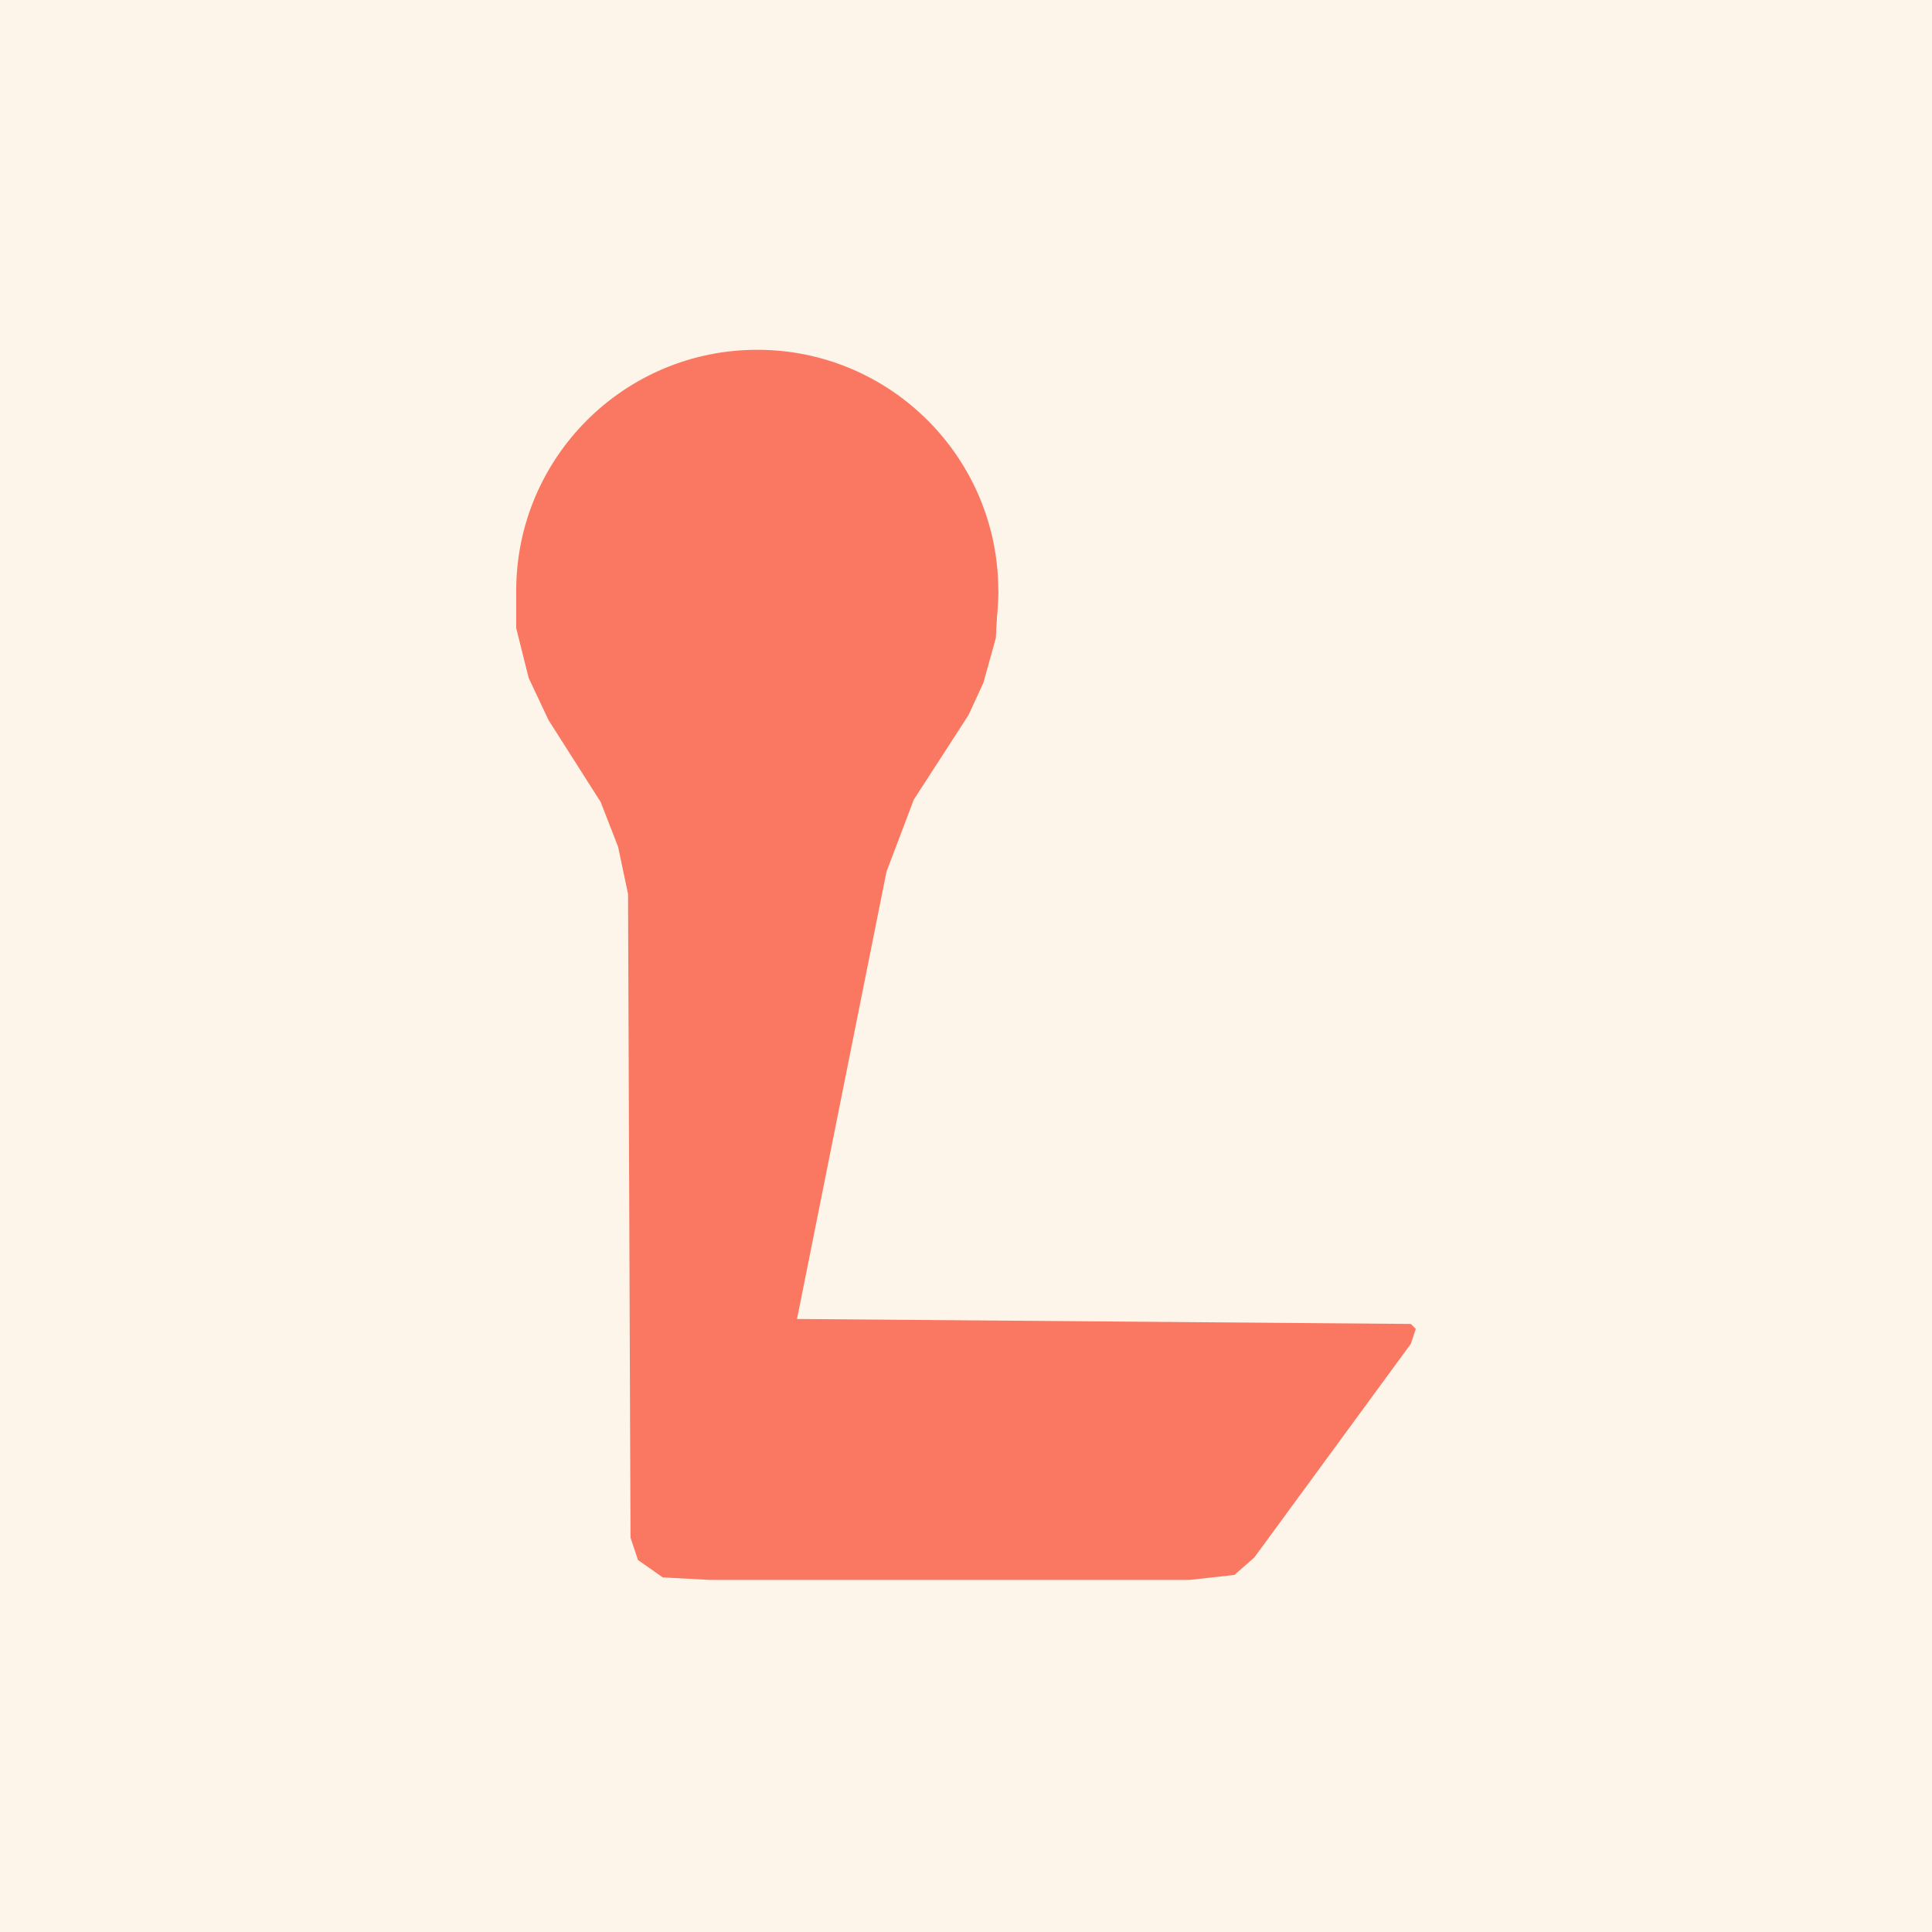
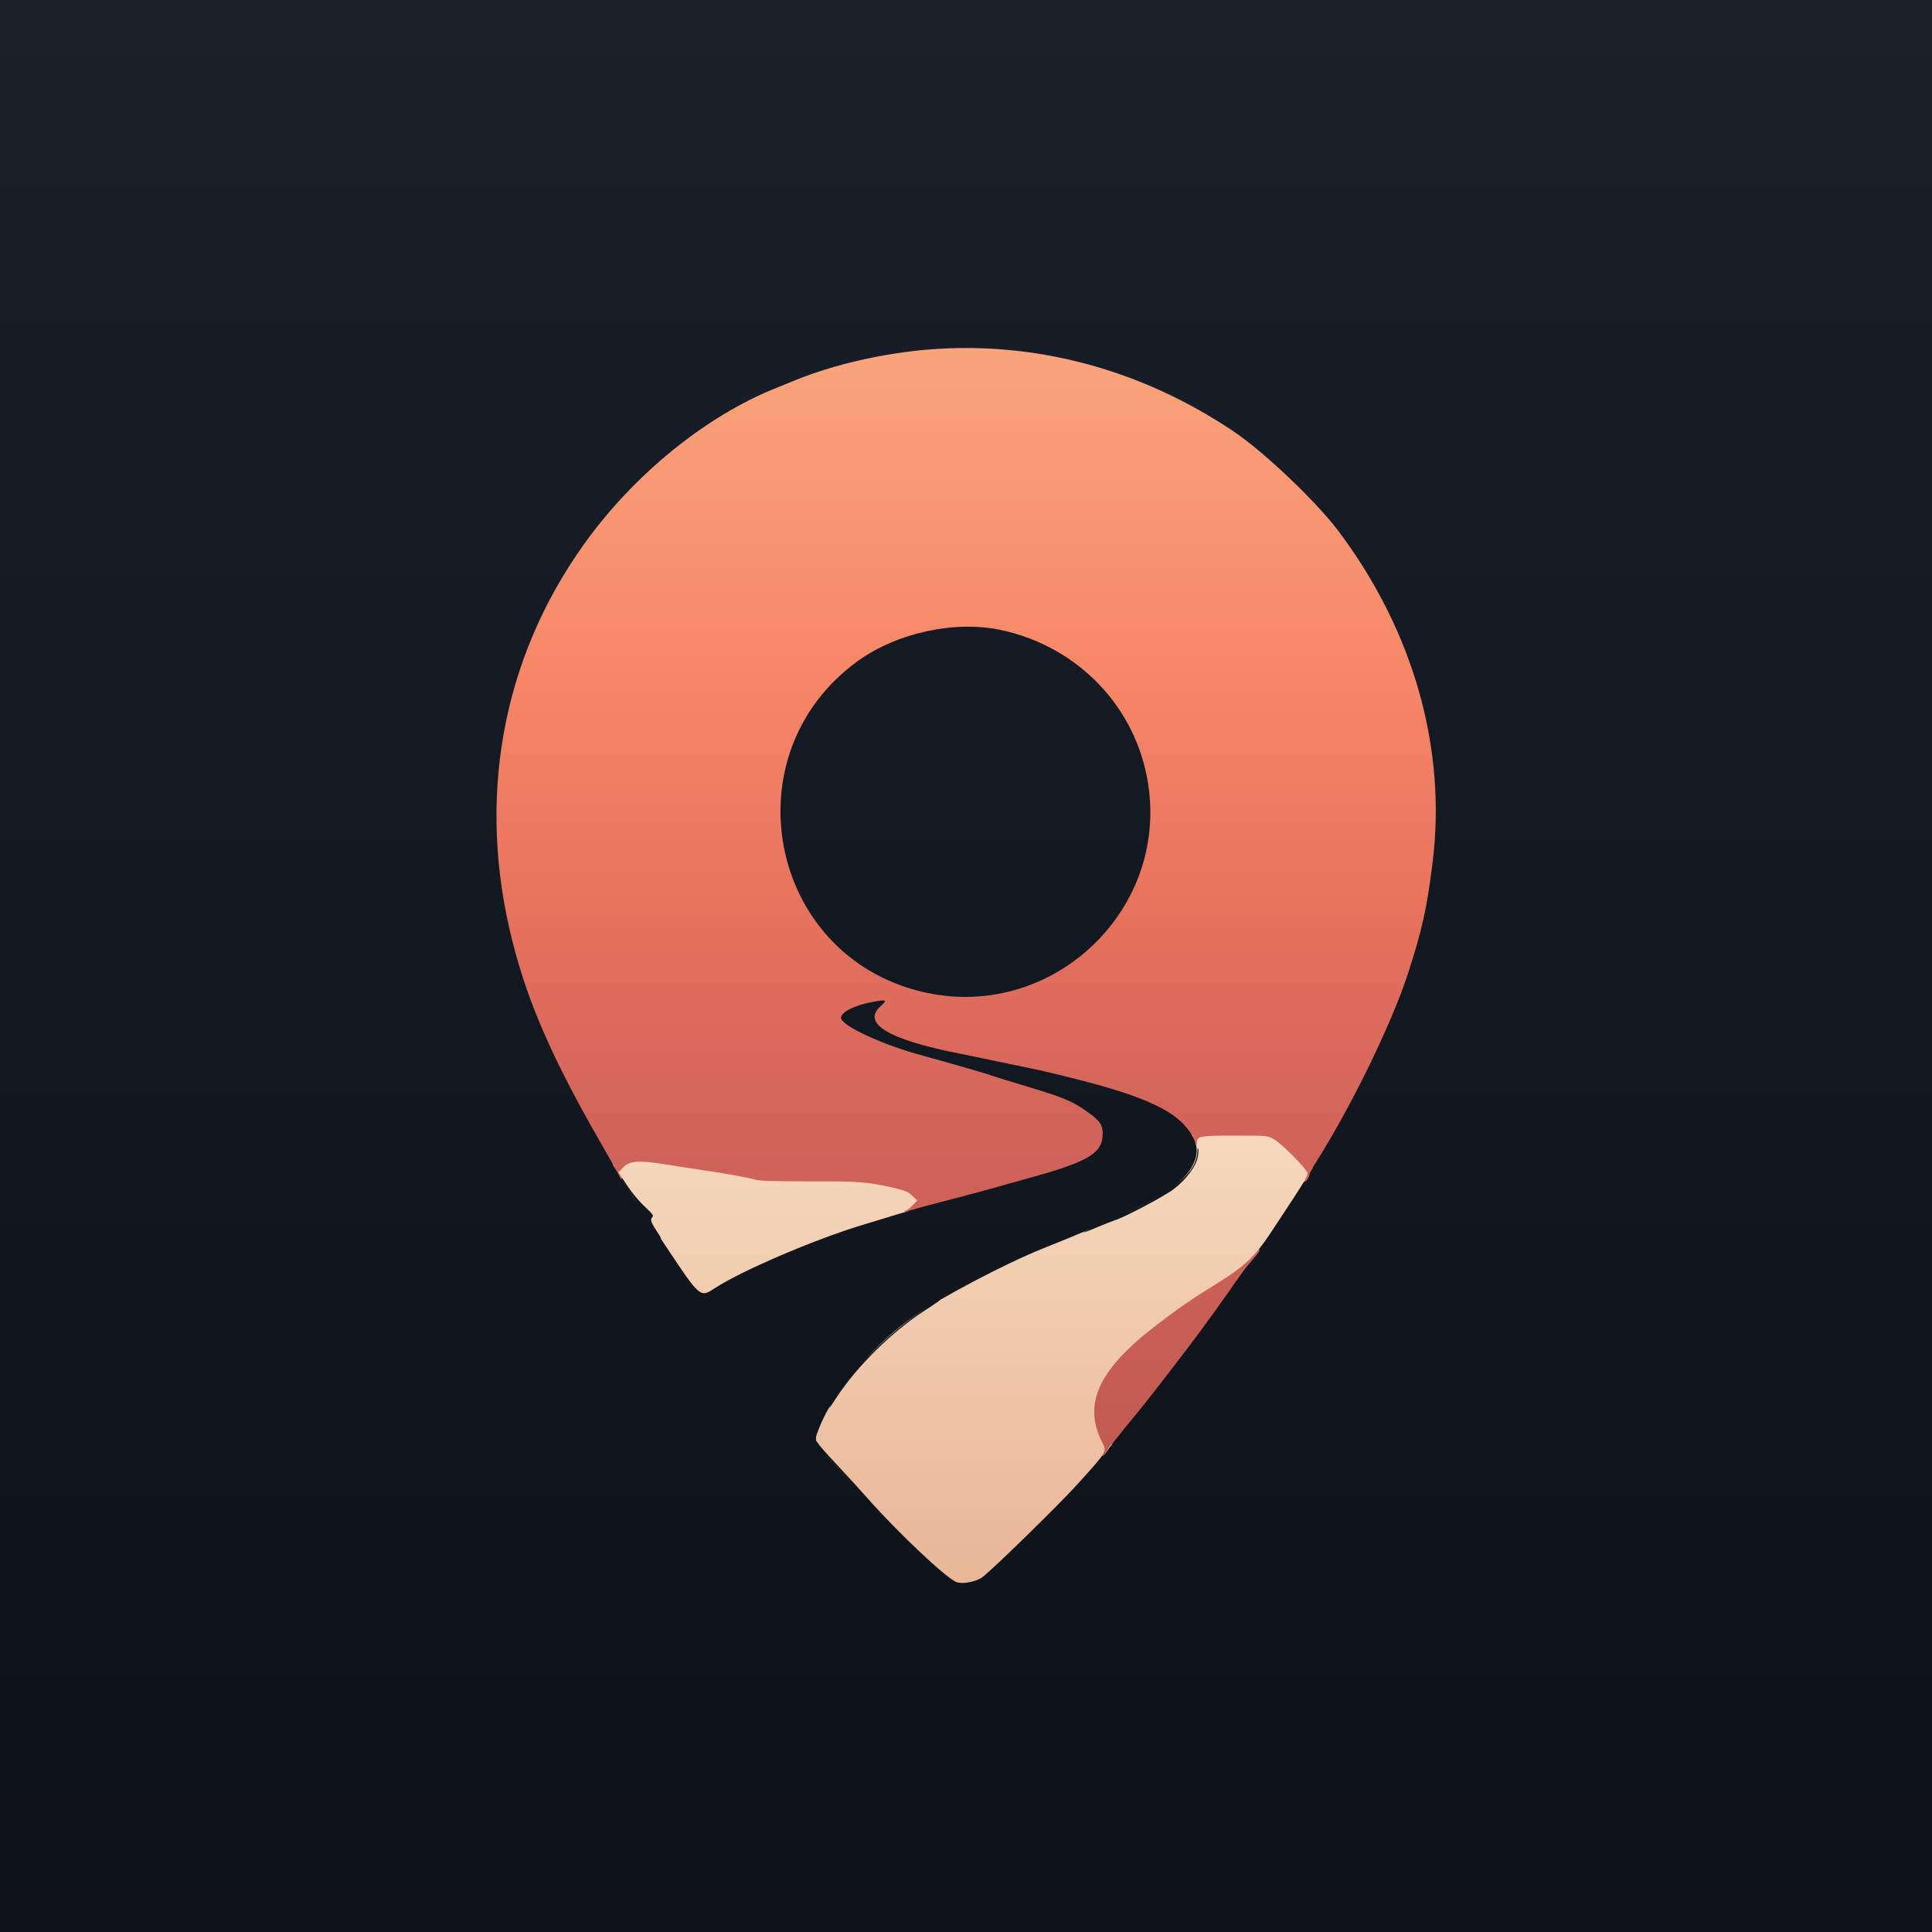
<svg xmlns="http://www.w3.org/2000/svg" viewBox="0 0 1024 1024" role="img" aria-label="Loci">
-   <rect width="1024" height="1024" fill="#FDF5EA" />
-   <g fill="#FA7862" transform="translate(273.6 185.4) scale(1.31714)">
-     <circle cx="97" cy="97" r="97" />
-     <path d="M194 97 L193 116 L188 134 L182 147 L160 181 L149 210 L113 390 L360 392 L362 394 L360 400 L297 486 L289 493 L271 495 L78 495 L59 494 L49 487 L46 478 L45 219 L41 200 L34 182 L13 149 L5 132 L0 112 L0 97 Z" />
+   <defs>
+     <linearGradient id="loci-pin" x1="0" y1="0" x2="0" y2="1">
+       <stop offset="0" stop-color="#F9A47C" />
+       <stop offset=".3" stop-color="#F68667" />
+       <stop offset=".5" stop-color="#E8735D" />
+       <stop offset=".7" stop-color="#D2645A" />
+       <stop offset="1" stop-color="#C25A52" />
+     </linearGradient>
+     <linearGradient id="loci-sand" x1="0" y1="0" x2="0" y2="1">
+       <stop offset="0" stop-color="#F6D8BC" />
+       <stop offset="1" stop-color="#E9B597" />
+     </linearGradient>
+     <clipPath id="loci-clip">
+       <path d="M328.5 1.1c-34.5 2.8-72.4 11.5-101.5 23.4-3.6 1.5-9.7 4-13.5 5.5-54.2 21.4-109.7 66.6-147.6 120-62.1 87.4-81.1 193.3-53.9 301 11.7 46.7 30.7 90 66.9 153 5.2 9.1 11.1 19.4 13.1 23 3 5.5 7.8 12.9 20 31 0.9 1.4 8.3 12.4 16.3 24.5 26.8 40.3 26.4 39.9 37.8 32.5 20-13.1 75-36.7 111.4-47.8 40.6-12.4 56-16.9 70-20.2 7.2-1.7 18.2-4.6 24.5-6.5 6.3-1.8 19.2-5.4 28.5-7.9 42.9-11.8 53.4-16.6 58.6-26.7 4.6-9.1 2.1-16.4-8.1-23.8-12.5-9.1-18.3-11.6-46.4-20.1-14.8-4.4-27.2-8.3-27.6-8.5-1.1-0.7-38.2-11.4-52.1-15.1-30.6-8.1-62.9-23-62.9-29 0-4.3 10.2-9.5 23.6-12 11.1-2.1 11.9-1.7 6.5 3.2-14.5 13 5.8 25.3 59.4 35.9 6.6 1.3 19.7 4 29 6 9.4 1.9 21.3 4.4 26.5 5.5 18.4 3.7 56.7 13.8 73.8 19.5 38.9 13 58.2 33 49.8 51.8-8.3 18.8-32.5 32.5-115.6 65.8-27.4 11-75.3 36.1-96.6 50.7-31 21.2-62.1 57.5-72.9 85.3-4.7 12-6.3 9.5 26.1 44.1 9.9 10.6 23.5 25.4 30.1 32.8 12.3 13.8 32 32.4 41.2 38.8 9.7 6.7 21.6 5.3 33.4-4 16.7-13.1 79.1-79.6 87.5-93.2 1.5-2.4 9-12 16.6-21.3 7.7-9.2 19.3-23.8 25.8-32.3 6.5-8.5 14.8-19.3 18.4-24 9.6-12.4 31.2-42.1 37.7-52 3.1-4.7 8.4-11.7 11.7-15.5 9.2-10.5 42.6-60.6 44.5-66.6 0.4-1.2 2.2-4.5 4-7.3 26.9-42.3 58.2-106.3 70.8-145.1 10.6-32.6 14.4-49.5 18.7-84.5 10.7-86.6-14.6-175.7-71.4-251.5-17.1-22.8-56.4-60.2-80.1-76.2-70.1-47.1-150.7-68.8-232-62.2Zm55.5 213.4c58.6 12.7 102.6 58.8 111.6 117 15.2 98.4-75.5 181.5-172.4 158-117-28.3-146.2-181.3-48-251.8 29.8-21.3 73.9-30.8 108.8-23.2Z" />
+     </clipPath>
+     <linearGradient id="loci-ground" x1="0" y1="0" x2="0" y2="1">
+       <stop offset="0" stop-color="#18202A" />
+       <stop offset="1" stop-color="#0D1117" />
+     </linearGradient>
+   </defs>
+   <rect width="1024" height="1024" fill="url(#loci-ground)" />
+   <g transform="translate(263.2 184.5) scale(0.69681)">
+     <path fill="url(#loci-pin)" d="M328.5 1.1c-34.5 2.8-72.4 11.5-101.5 23.4-3.6 1.5-9.7 4-13.5 5.5-54.2 21.4-109.7 66.6-147.6 120-62.1 87.4-81.1 193.3-53.9 301 11.7 46.7 30.8 90.3 66.9 153 5.2 9.1 10.9 19.1 12.7 22.4l3.1 5.8 2.9-3.6c3.6-4.4 11.1-4.9 30.9-1.7 6.6 1.1 18.5 2.9 26.5 4.1 19.8 2.9 35.9 5.8 41.7 7.5 3.7 1 12.9 1.3 41.3 1.3 38.5-0.1 46 0.5 65.5 5.3 11.8 2.9 11.3 2.5 7 6.9-5.1 5.2-3 6.2 6.9 3.1 3.9-1.2 15.7-4.3 26.1-7 10.5-2.7 24.6-6.5 31.5-8.4 6.9-2 19.3-5.4 27.5-7.7 47.9-13.1 58.5-19.4 58.5-34.5 0-6.5-2-9.6-10-15.4-12.5-9.1-18.3-11.6-46.4-20.1-14.8-4.4-27.2-8.3-27.6-8.5-1.1-0.7-38.2-11.4-52.1-15.1-30.6-8.1-62.9-23-62.9-29 0-4.3 10.2-9.5 23.6-12 11.1-2.1 11.9-1.7 6.5 3.2-14.5 13 5.8 25.3 59.4 35.9 6.6 1.3 19.7 4 29 6 9.4 1.9 21.3 4.4 26.5 5.5 5.2 1 20.1 4.5 33 7.8 61.8 15.6 84.6 28.1 92.4 50.6 0.6 1.7 0.8 1.8 2.4 0.2 3.1-2.7 49.7-2.4 55.2 0.4 8.4 4.3 21.6 18.6 20.6 22.5-0.4 1.5 0.1 2.8 1.5 4.1 2.3 2.1 5.1-0.3 6.4-5.4 0.3-1.2 2-4.6 3.9-7.5 27-42.4 58.3-106.3 70.9-145.2 10.6-32.6 14.4-49.5 18.7-84.5 10.7-86.6-14.6-175.7-71.4-251.5-17.1-22.8-56.4-60.2-80.1-76.2-70.1-47.1-150.7-68.8-232-62.2Zm55.5 213.4c58.6 12.7 102.6 58.8 111.6 117 15.2 98.4-75.5 181.5-172.4 158-117-28.3-146.2-181.3-48-251.8 29.8-21.3 73.9-30.8 108.8-23.2ZM571.4 688.8c-3.4 3.2-12.6 9.7-20.4 14.7-7.8 4.9-17.6 11.2-21.8 13.9-35.6 22.7-67.6 53.2-77 73.4-4.1 8.7-4 26.8 0.1 36.2 1.6 3.6 3.4 7.9 4.1 9.6 2.7 7.2 4.6 7.8 7.8 2.5 1.3-2.2 8.6-11.5 16.2-20.8 7.7-9.2 19.3-23.8 25.8-32.3 6.5-8.5 14.8-19.3 18.4-24 9.4-12.1 31.1-42.1 37.3-51.5 3-4.4 7.4-10.4 10-13.4 9.5-11 9.3-10.7 7.3-12.4-1.6-1.4-2.2-1-7.8 4.1Z" />
+     <path fill="url(#loci-sand)" clip-path="url(#loci-clip)" d="M525.3 600.3c-2.6 2.8-2.9 3.6-2.1 6.2 2.7 9.1-2.7 19.7-14.1 27.3-7 4.8-33.3 18-39.1 19.7-1.4 0.4-9.2 3.6-17.5 7-8.2 3.5-20.2 8.4-26.5 10.8-46.3 18.1-96 45.1-119.8 65.1-36.1 30.3-62.7 63.3-71.3 88.4-2.4 7.1-2.2 7.5 13.7 24.2 7 7.4 17.7 19.1 23.7 26 13.4 15.2 57.4 59 67.5 67.1 10.6 8.6 18.4 9.5 29 3.3 4.8-2.8 67.3-63.4 79.6-77.2 24.6-27.6 25.6-28.9 23.4-33.7-1.7-3.8-4-2.3-8.6 5.8-6.7 11.7-70.3 79.5-86.9 92.5-11.8 9.3-23.7 10.7-33.4 4-9.2-6.4-28.9-25-41.2-38.8-6.6-7.4-20.2-22.2-30.1-32.8-23.9-25.6-28.6-31-28.6-33 0-1.1 0.6-0.7 1.8 1.3 1.1 1.7 7.4 8.8 14.1 15.9 6.7 7.1 17.2 18.6 23.3 25.5 23.7 26.8 61.1 62 68.1 63.9 4.8 1.3 13-0.2 18.5-3.4 5.1-3 59.3-55.9 73.3-71.5 22.8-25.3 22.2-24.4 18.5-31.7-15-29.7-2.4-56.1 43.5-90.7 17.6-13.4 20.6-15.4 47-32 17.7-11.1 26.5-19.5 37-35.5 32.1-48.6 29.9-44.8 27.4-48.6-3.6-5.5-19.1-20.7-24-23.5-5-2.9-5-2.9-30.1-2.9-27.4 0-29.4 0.4-28.6 6.4 0.1 1.1-0.7-0.1-1.7-2.8-2.6-6.2-2.2-6.1-5.8-2.3Zm8.2 14.3c-1.1 7.3-8.9 17.9-18.7 25.3-7.5 5.6-37.8 21.6-44.8 23.6-1.4 0.4-7.2 2.7-12.9 5.1-5.7 2.5-10.6 4.3-10.8 4.1-0.1-0.2 7.9-3.9 17.9-8.2 48.3-20.6 68.5-36.3 68.9-53.8 0-1.8 0.3-2.6 0.6-1.9 0.3 0.7 0.2 3.3-0.2 5.8Zm-197 110.2c-0.6 0.5-5.5 3.8-11 7.4-24.7 15.9-51.4 42.3-66.8 65.8-5.2 8.1-6.7 10-4.7 6 11.1-21.5 41.5-52.9 68.9-71.1 11.8-7.9 16.5-10.6 13.6-8.1ZM96.5 623l-3.8 3.9 6.3 9.6c3.7 5.7 9.3 12.4 13.6 16.4 6.5 6.1 7.1 7 5.7 8.3-1.7 1.8-0.7 4.2 5 12.8 1.6 2.5 2.3 3.8 1.4 3-0.9-0.8-4.2-5.6-7.4-10.7-3.2-5-9.7-14.9-14.4-22-4.8-7.1-9.9-15.3-11.4-18.2l-2.7-5.4-3.1 3.1-3 3.1 5.4 8.3c2.9 4.6 8.9 12 13.3 16.5 6.5 6.8 7.7 8.5 6.7 9.7-1.8 2.2 1.6 7.9 21.2 36.1 7.8 11.2 26.2 30.5 29 30.5 1 0 3.7-1.3 6-2.8 6.9-4.7 15-8.9 34.1-17.9 32.2-15.2 51-22.2 92.6-34.9 21.5-6.6 21.5-6.6 27.7-12.7 7.4-7.2 7.4-7.2-0.7-4.6-3.5 1.1-6.8 1.8-7.4 1.5-0.6-0.2-0.4-0.5 0.4-0.5 0.9-0.1 3.3-1.8 5.3-3.9l3.7-3.8-3.7-3.6c-3.1-2.9-5.4-3.9-12.8-5.7-20.7-4.9-26.9-5.4-65.5-5.3-28.4 0-37.6-0.3-41.3-1.3-5.8-1.7-21.9-4.6-41.7-7.5-8-1.2-19.9-3-26.5-4.1-20.2-3.2-27.2-2.8-32 2.1ZM620.2 624.2c-0.6 1.3-1.6 3.4-2.1 4.8-2.7 7-35.3 55.4-44 65.5-7.1 8.2-13.6 17.3-12.9 18.1 2.2 2.2 27.2-24 36.9-38.7 31.5-47.5 30.1-44.9 27.3-48.6-2.7-3.6-3.8-3.8-5.2-1.1Z" />
  </g>
</svg>
